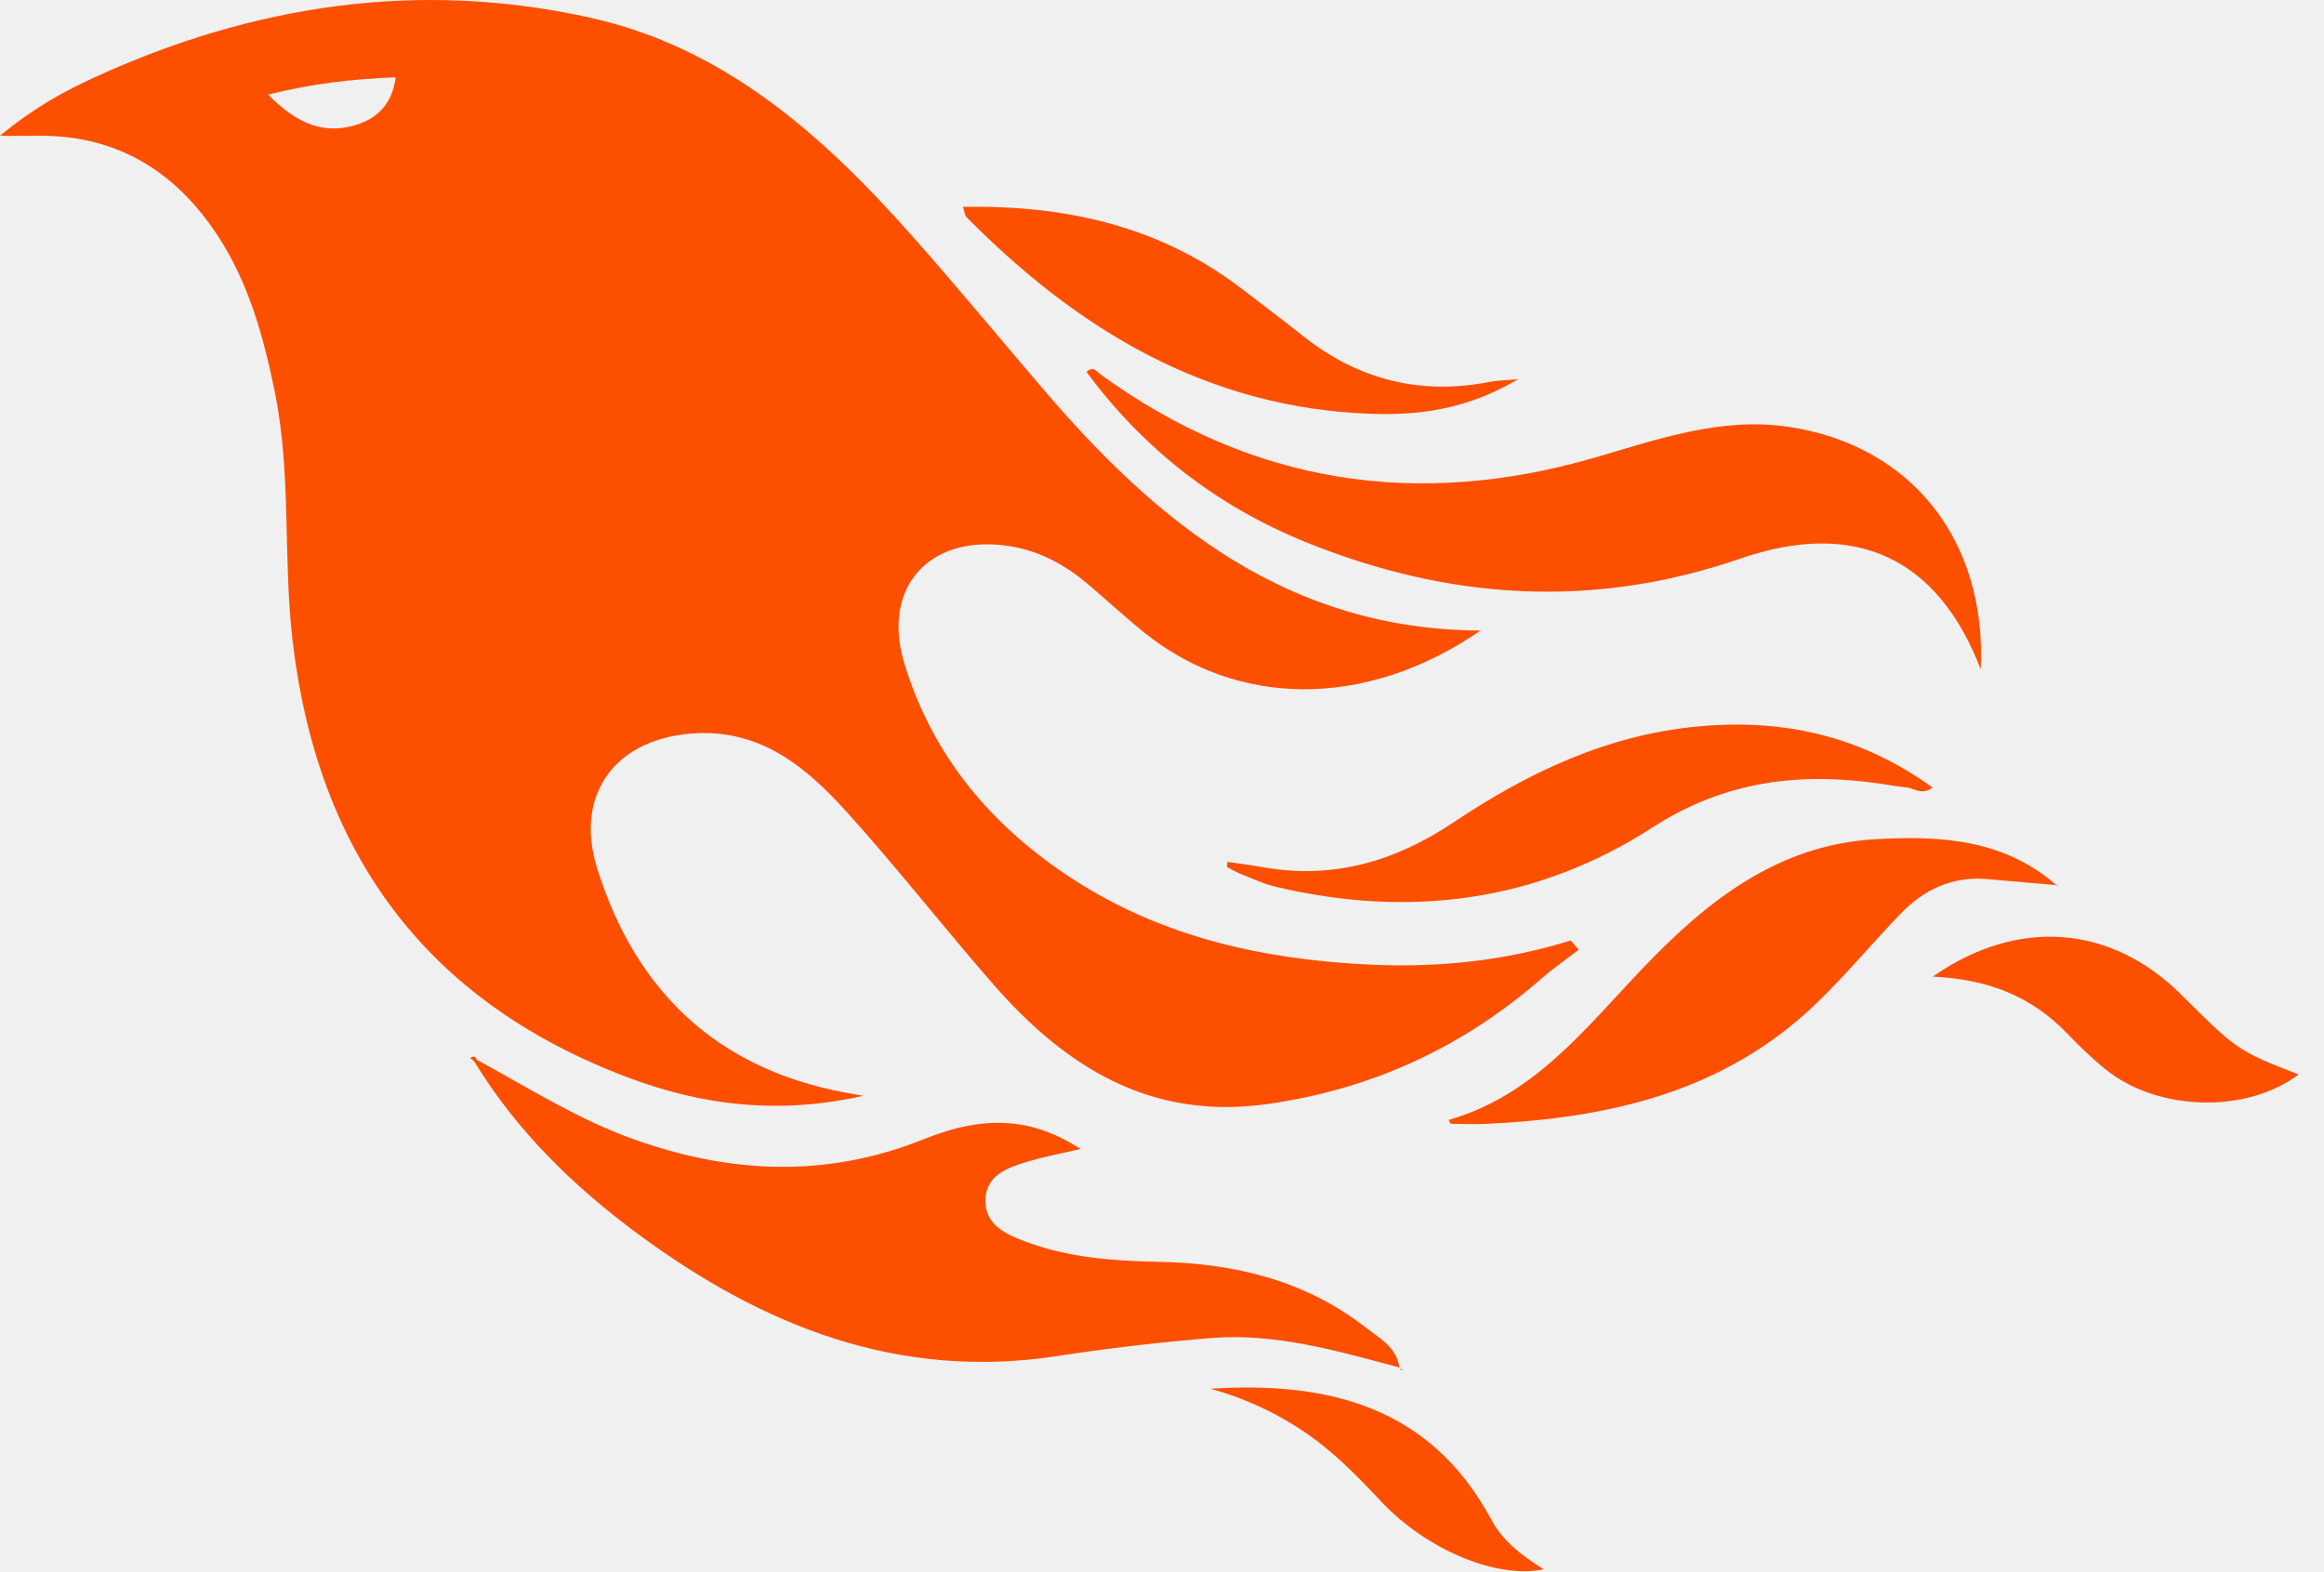
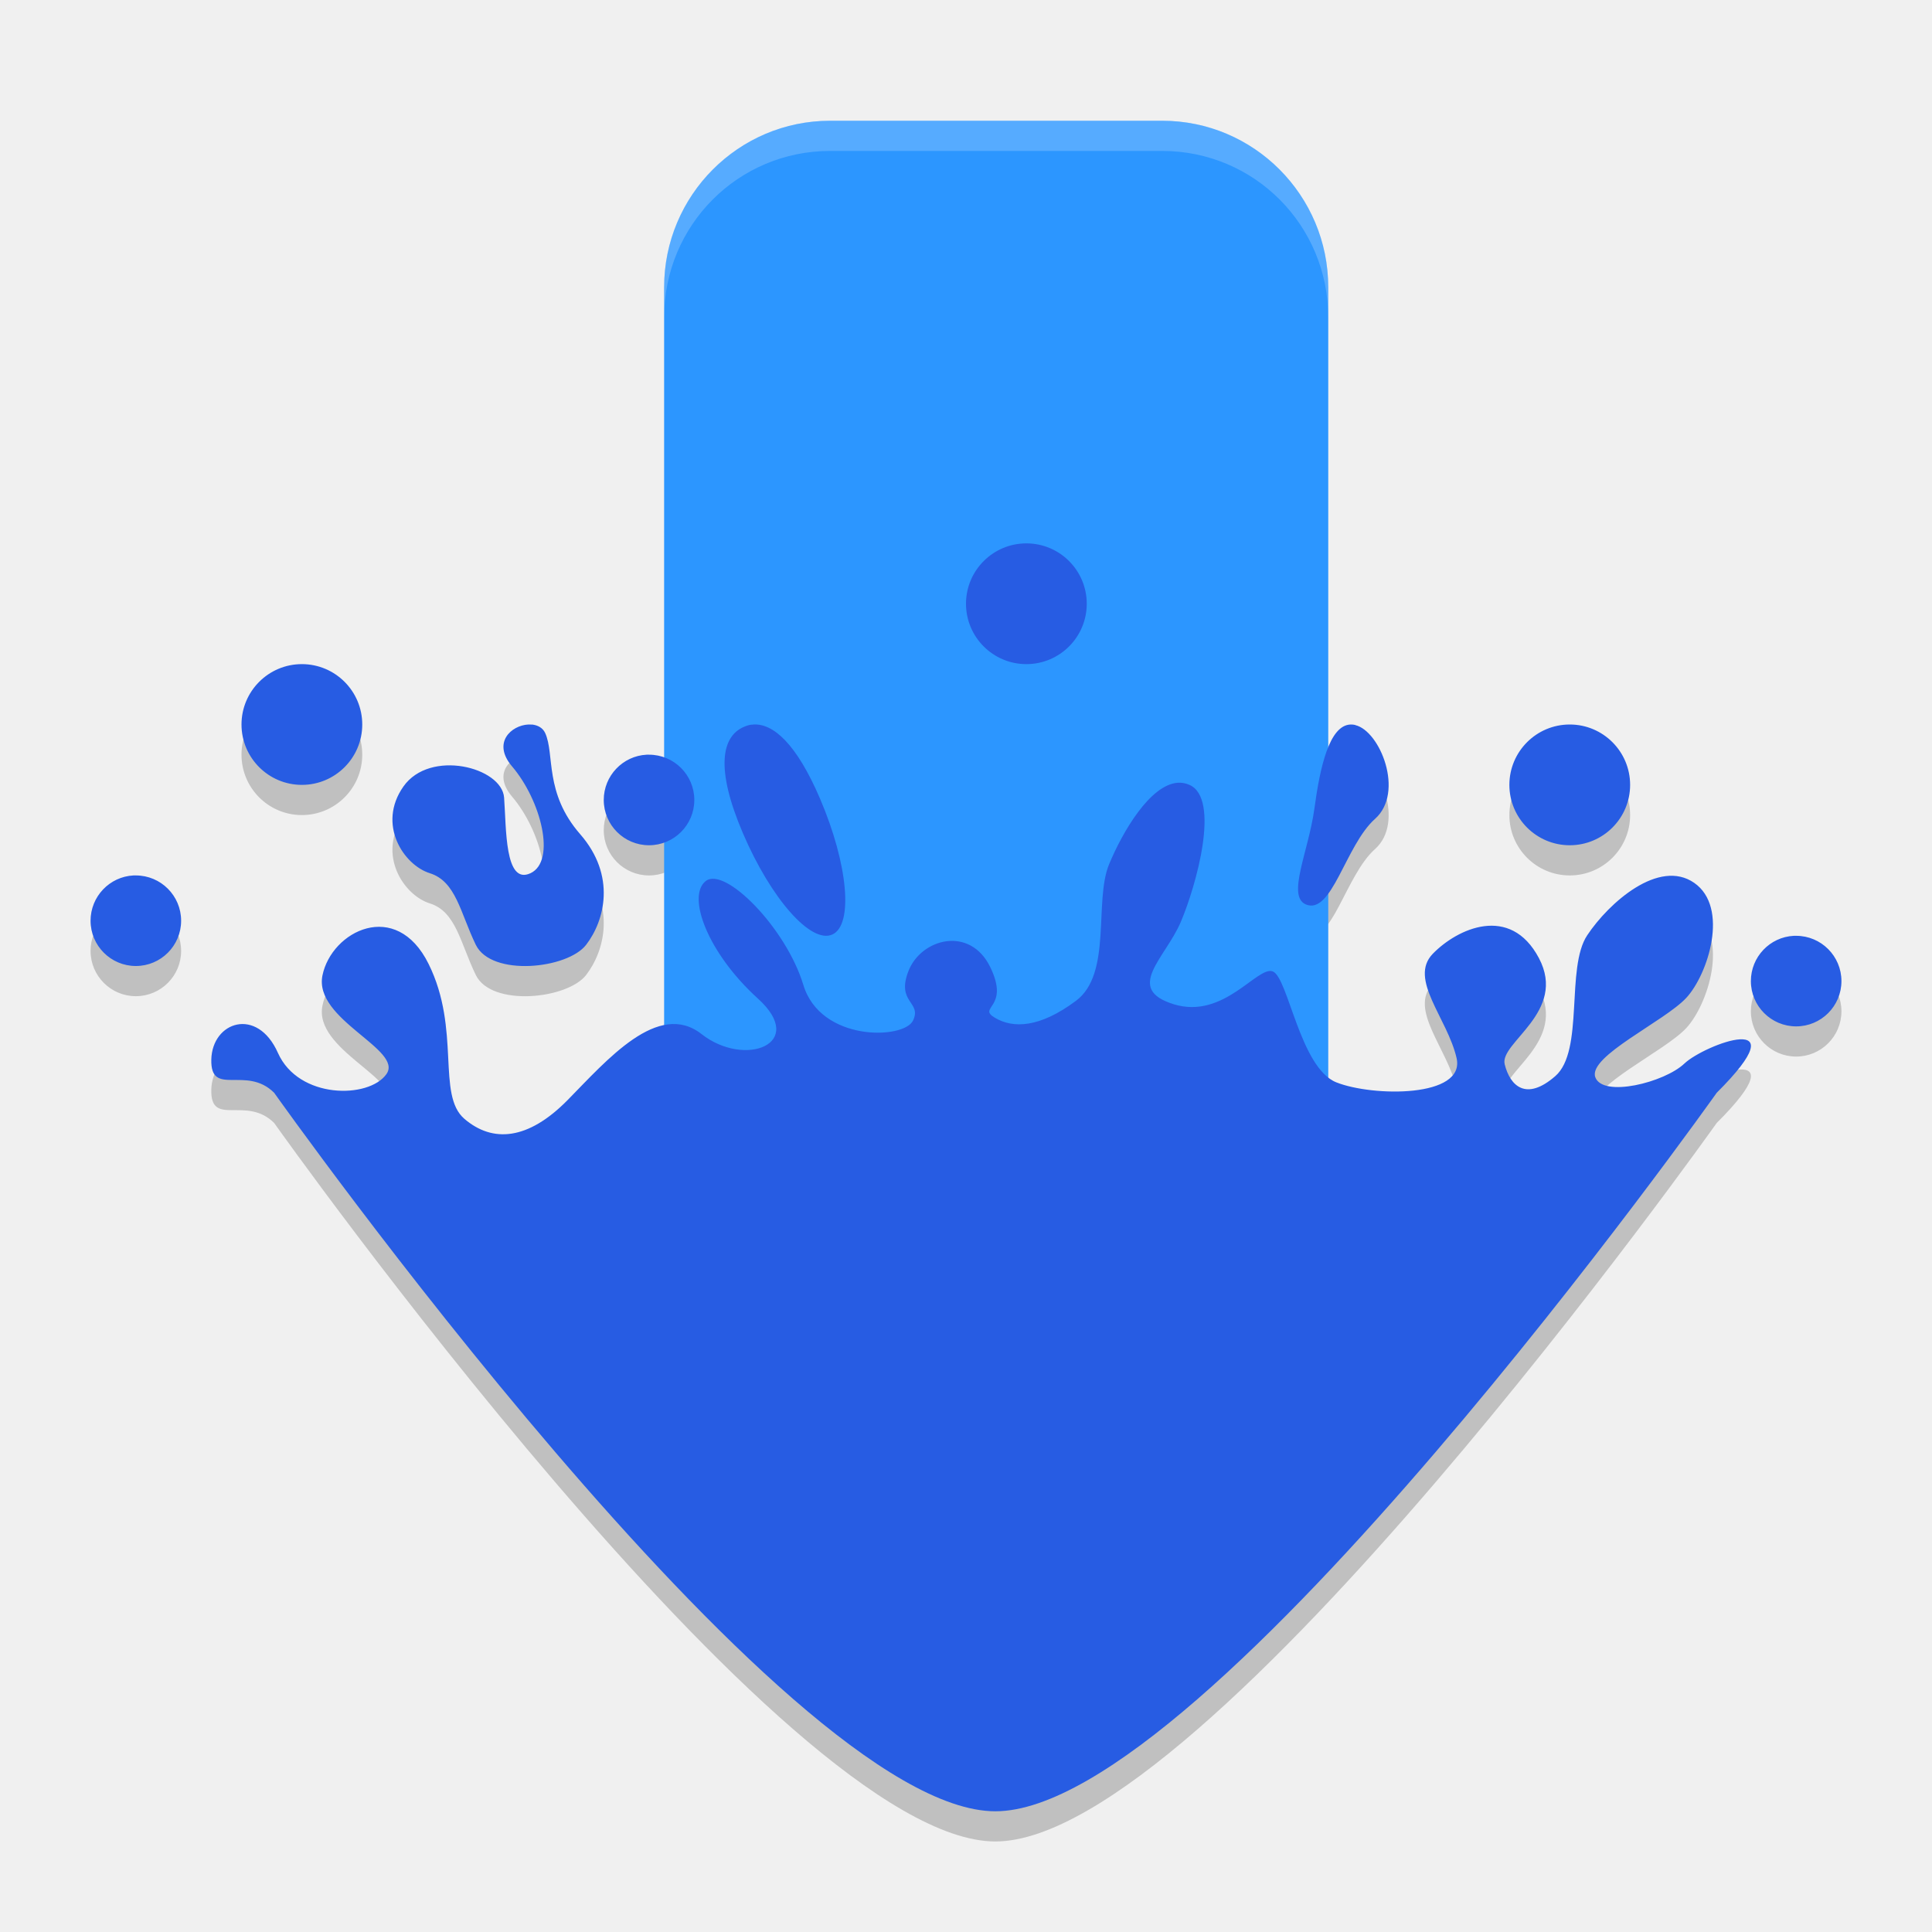
- <svg xmlns="http://www.w3.org/2000/svg" viewBox="0 0 71 48" fill="currentColor" aria-hidden="true">
-   <path d="m26.371 33.477-.552-.1c-3.92-.729-6.397-3.1-7.57-6.829-.733-2.324.597-4.035 3.035-4.148 1.995-.092 3.362 1.055 4.57 2.39 1.557 1.72 2.984 3.558 4.514 5.305 2.202 2.515 4.797 4.134 8.347 3.634 3.183-.448 5.958-1.725 8.371-3.828.363-.316.761-.592 1.144-.886l-.241-.284c-2.027.63-4.093.841-6.205.735-3.195-.16-6.24-.828-8.964-2.582-2.486-1.601-4.319-3.746-5.19-6.611-.704-2.315.736-3.934 3.135-3.6.948.133 1.746.56 2.463 1.165.583.493 1.143 1.015 1.738 1.493 2.8 2.25 6.712 2.375 10.265-.068-5.842-.026-9.817-3.24-13.308-7.313-1.366-1.594-2.7-3.216-4.095-4.785-2.698-3.036-5.692-5.71-9.79-6.623C12.8-.623 7.745.14 2.893 2.361 1.926 2.804.997 3.319 0 4.149c.494 0 .763.006 1.032 0 2.446-.064 4.28 1.023 5.602 3.024.962 1.457 1.415 3.104 1.761 4.798.513 2.515.247 5.078.544 7.605.761 6.494 4.08 11.026 10.26 13.346 2.267.852 4.591 1.135 7.172.555ZM10.751 3.852c-.976.246-1.756-.148-2.56-.962 1.377-.343 2.592-.476 3.897-.528-.107.848-.607 1.306-1.336 1.49Zm32.002 37.924c-.085-.626-.62-.901-1.04-1.228-1.857-1.446-4.03-1.958-6.333-2-1.375-.026-2.735-.128-4.031-.61-.595-.22-1.26-.505-1.244-1.272.015-.78.693-1 1.31-1.184.505-.15 1.026-.247 1.6-.382-1.46-.936-2.886-1.065-4.787-.3-2.993 1.202-5.943 1.06-8.926-.017-1.684-.608-3.179-1.563-4.735-2.408l-.043.03a2.96 2.96 0 0 0 .04-.029c-.038-.117-.107-.12-.197-.054l.122.107c1.29 2.115 3.034 3.817 5.004 5.271 3.793 2.8 7.936 4.471 12.784 3.73A66.714 66.714 0 0 1 37 40.877c1.98-.16 3.866.398 5.753.899Zm-9.14-30.345c-.105-.076-.206-.266-.42-.069 1.745 2.36 3.985 4.098 6.683 5.193 4.354 1.767 8.773 2.07 13.293.51 3.51-1.21 6.033-.028 7.343 3.38.19-3.955-2.137-6.837-5.843-7.401-2.084-.318-4.01.373-5.962.94-5.434 1.575-10.485.798-15.094-2.553Zm27.085 15.425c.708.059 1.416.123 2.124.185-1.6-1.405-3.55-1.517-5.523-1.404-3.003.17-5.167 1.903-7.14 3.972-1.739 1.824-3.31 3.87-5.903 4.604.043.078.054.117.066.117.35.005.699.021 1.047.005 3.768-.17 7.317-.965 10.14-3.7.89-.86 1.685-1.817 2.544-2.71.716-.746 1.584-1.159 2.645-1.07Zm-8.753-4.67c-2.812.246-5.254 1.409-7.548 2.943-1.766 1.18-3.654 1.738-5.776 1.37-.374-.066-.75-.114-1.124-.17l-.013.156c.135.07.265.151.405.207.354.14.702.308 1.07.395 4.083.971 7.992.474 11.516-1.803 2.221-1.435 4.521-1.707 7.013-1.336.252.038.503.083.756.107.234.022.479.255.795.003-2.179-1.574-4.526-2.096-7.094-1.872Zm-10.049-9.544c1.475.051 2.943-.142 4.486-1.059-.452.04-.643.04-.827.076-2.126.424-4.033-.04-5.733-1.383-.623-.493-1.257-.974-1.889-1.457-2.503-1.914-5.374-2.555-8.514-2.5.05.154.054.26.108.315 3.417 3.455 7.371 5.836 12.369 6.008Zm24.727 17.731c-2.114-2.097-4.952-2.367-7.578-.537 1.738.078 3.043.632 4.101 1.728.374.388.763.768 1.182 1.106 1.6 1.29 4.311 1.352 5.896.155-1.861-.726-1.861-.726-3.601-2.452Zm-21.058 16.06c-1.858-3.46-4.981-4.24-8.59-4.008a9.667 9.667 0 0 1 2.977 1.39c.84.586 1.547 1.311 2.243 2.055 1.38 1.473 3.534 2.376 4.962 2.07-.656-.412-1.238-.848-1.592-1.507Zm17.29-19.32c0-.023.001-.045.003-.068l-.006.006.006-.006-.036-.004.021.018.012.053Zm-20 14.744a7.61 7.61 0 0 0-.072-.041.127.127 0 0 0 .015.043c.005.008.038 0 .058-.002Zm-.072-.041-.008-.034-.008.01.008-.01-.022-.006.005.026.024.014Z" fill="#FD4F00" />
+ <svg xmlns="http://www.w3.org/2000/svg" width="64" height="64" version="1.1">
+   <path style="opacity:0.2" d="m 34,19 c -1.104,0 -2,0.896 -2,2 0,1.104 0.896,2 2,2 1.104,0 2,-0.896 2,-2 0,-1.104 -0.896,-2 -2,-2 z m -24,4 c -1.104,0 -2,0.896 -2,2 0,1.104 0.896,2 2,2 1.104,0 2,-0.896 2,-2 0,-1.104 -0.896,-2 -2,-2 z m 7.504,2 c -0.561,0.026 -1.215,0.599 -0.539,1.391 0.96,1.127 1.465,3.133 0.609,3.535 -0.86,0.402 -0.799,-1.495 -0.875,-2.504 -0.075,-1.009 -2.457,-1.618 -3.336,-0.367 -0.879,1.251 0.005,2.599 0.875,2.871 0.87,0.274 1.006,1.303 1.523,2.371 0.519,1.068 3.041,0.801 3.656,0 C 20.033,31.496 20.417,30.006 19.219,28.633 18.02,27.259 18.382,25.982 18.059,25.281 17.978,25.106 17.807,25.018 17.613,25 v 0.004 C 17.577,25.001 17.541,24.998 17.504,25 Z m 7.457,0 c -0.021,0.001 -0.042,0.005 -0.062,0.008 v -0.004 c -0.094,0.011 -0.185,0.042 -0.273,0.082 -0.706,0.317 -0.944,1.347 -0.016,3.516 0.93,2.169 2.255,3.673 2.961,3.355 0.706,-0.317 0.522,-2.331 -0.406,-4.5 C 26.377,25.618 25.607,24.964 24.961,25 Z m 19.785,0 c -0.715,0.016 -1.022,1.436 -1.203,2.773 -0.193,1.427 -0.921,2.898 -0.293,3.184 0.871,0.38 1.317,-1.957 2.301,-2.832 0.984,-0.876 0.165,-2.915 -0.656,-3.105 v -0.004 c -0.051,-0.012 -0.101,-0.017 -0.148,-0.016 z M 52,25 c -1.104,0 -2,0.896 -2,2 0,1.104 0.896,2 2,2 1.104,0 2,-0.896 2,-2 0,-1.104 -0.896,-2 -2,-2 z M 21.422,26 C 20.63,26.04 20,26.698 20,27.5 20,28.328 20.672,29 21.5,29 22.328,29 23,28.328 23,27.5 23,26.672 22.328,26 21.5,26 c -0.026,0 -0.053,-0.001 -0.078,0 z m 17.59,0.93 c -0.914,0.067 -1.823,1.619 -2.27,2.695 -0.512,1.229 0.107,3.629 -1.098,4.527 -1.204,0.9 -2.086,0.922 -2.688,0.562 -0.602,-0.36 0.516,-0.313 -0.156,-1.684 -0.673,-1.371 -2.281,-0.939 -2.703,0.129 -0.422,1.068 0.451,1.018 0.148,1.648 -0.301,0.63 -3.061,0.71 -3.633,-1.18 -0.572,-1.89 -2.606,-3.947 -3.238,-3.438 -0.632,0.51 0.075,2.387 1.73,3.887 1.656,1.499 -0.424,2.308 -1.863,1.18 -1.439,-1.13 -3.132,0.858 -4.441,2.188 -1.311,1.329 -2.481,1.418 -3.414,0.621 -0.932,-0.795 -0.111,-2.957 -1.188,-5.133 -1.075,-2.176 -3.215,-1.091 -3.516,0.379 -0.301,1.47 2.699,2.457 2.117,3.273 C 12.219,37.402 9.893,37.417 9.207,35.879 8.523,34.34 7.03,34.839 7,36.098 c -0.03,1.26 1.157,0.18 2.082,1.102 0,0 16.862,23.801 23.891,23.801 7.029,0 23.895,-23.801 23.895,-23.801 2.811,-2.8 -0.407,-1.599 -1.07,-0.969 -0.662,0.63 -2.711,1.139 -2.953,0.449 -0.24,-0.69 2.293,-1.845 3.016,-2.625 0.722,-0.78 1.43,-2.997 0.262,-3.809 -1.168,-0.812 -2.825,0.655 -3.543,1.734 -0.722,1.079 -0.094,3.828 -1.059,4.668 -0.964,0.84 -1.496,0.329 -1.676,-0.391 -0.181,-0.72 2.081,-1.729 1.133,-3.52 -0.95,-1.791 -2.703,-0.979 -3.516,-0.141 -0.812,0.84 0.487,2.133 0.789,3.453 0.301,1.32 -2.78,1.285 -3.984,0.805 -1.204,-0.48 -1.598,-3.495 -2.109,-3.676 -0.512,-0.181 -1.616,1.599 -3.273,1.09 -1.656,-0.51 -0.281,-1.527 0.23,-2.727 C 39.625,30.343 40.437,27.454 39.402,27 39.273,26.943 39.141,26.92 39.012,26.93 Z M 4.422,30 C 3.63,30.04 3,30.698 3,31.5 3,32.328 3.672,33 4.5,33 5.328,33 6,32.328 6,31.5 6,30.672 5.328,30 4.5,30 4.474,30 4.447,29.999 4.422,30 Z m 55,2 C 58.63,32.04 58,32.698 58,33.5 58,34.328 58.672,35 59.5,35 60.328,35 61,34.328 61,33.5 61,32.672 60.328,32 59.5,32 c -0.026,0 -0.053,-0.001 -0.078,0 z" />
+   <rect style="fill:#2c96ff" width="22" height="40" x="22" y="4" rx="5.5" ry="5.517" />
+   <path style="fill:#275ce3" d="m 34,18 c -1.104,0 -2,0.896 -2,2 0,1.104 0.896,2 2,2 1.104,0 2,-0.896 2,-2 0,-1.104 -0.896,-2 -2,-2 z m -24,4 c -1.104,0 -2,0.896 -2,2 0,1.104 0.896,2 2,2 1.104,0 2,-0.896 2,-2 0,-1.104 -0.896,-2 -2,-2 z m 7.504,2 c -0.561,0.026 -1.215,0.599 -0.539,1.391 0.96,1.127 1.465,3.133 0.609,3.535 -0.86,0.402 -0.799,-1.495 -0.875,-2.504 -0.075,-1.009 -2.457,-1.618 -3.336,-0.367 -0.879,1.251 0.005,2.599 0.875,2.871 0.87,0.274 1.006,1.303 1.523,2.371 0.519,1.068 3.041,0.801 3.656,0 C 20.033,30.496 20.417,29.006 19.219,27.633 18.02,26.259 18.382,24.982 18.059,24.281 17.978,24.106 17.807,24.018 17.613,24 v 0.004 C 17.577,24.001 17.541,23.998 17.504,24 Z m 7.457,0 c -0.021,0.001 -0.042,0.005 -0.062,0.008 v -0.004 c -0.094,0.011 -0.185,0.042 -0.273,0.082 -0.706,0.317 -0.944,1.347 -0.016,3.516 0.93,2.169 2.255,3.673 2.961,3.355 0.706,-0.317 0.522,-2.331 -0.406,-4.5 C 26.377,24.618 25.607,23.964 24.961,24 Z m 19.785,0 c -0.715,0.016 -1.022,1.436 -1.203,2.773 -0.193,1.427 -0.921,2.898 -0.293,3.184 0.871,0.38 1.317,-1.957 2.301,-2.832 0.984,-0.876 0.165,-2.915 -0.656,-3.105 v -0.004 c -0.051,-0.012 -0.101,-0.017 -0.148,-0.016 z M 52,24 c -1.104,0 -2,0.896 -2,2 0,1.104 0.896,2 2,2 1.104,0 2,-0.896 2,-2 0,-1.104 -0.896,-2 -2,-2 z M 21.422,25 C 20.63,25.04 20,25.698 20,26.5 20,27.328 20.672,28 21.5,28 22.328,28 23,27.328 23,26.5 23,25.672 22.328,25 21.5,25 c -0.026,0 -0.053,-0.001 -0.078,0 z m 17.59,0.93 c -0.914,0.067 -1.823,1.619 -2.27,2.695 -0.512,1.229 0.107,3.629 -1.098,4.527 -1.204,0.9 -2.086,0.922 -2.688,0.562 -0.602,-0.36 0.516,-0.313 -0.156,-1.684 -0.673,-1.371 -2.281,-0.939 -2.703,0.129 -0.422,1.068 0.451,1.018 0.148,1.648 -0.301,0.63 -3.061,0.71 -3.633,-1.18 -0.572,-1.89 -2.606,-3.947 -3.238,-3.438 -0.632,0.51 0.075,2.387 1.73,3.887 1.656,1.499 -0.424,2.308 -1.863,1.18 -1.439,-1.13 -3.132,0.858 -4.441,2.188 -1.311,1.329 -2.481,1.418 -3.414,0.621 -0.932,-0.795 -0.111,-2.957 -1.188,-5.133 -1.075,-2.176 -3.215,-1.091 -3.516,0.379 -0.301,1.47 2.699,2.457 2.117,3.273 C 12.219,36.402 9.893,36.417 9.207,34.879 8.523,33.34 7.03,33.839 7,35.098 c -0.03,1.26 1.157,0.18 2.082,1.102 0,0 16.862,23.801 23.891,23.801 7.029,0 23.895,-23.801 23.895,-23.801 2.811,-2.8 -0.407,-1.599 -1.07,-0.969 -0.662,0.63 -2.711,1.139 -2.953,0.449 -0.24,-0.69 2.293,-1.845 3.016,-2.625 0.722,-0.78 1.43,-2.997 0.262,-3.809 -1.168,-0.812 -2.825,0.655 -3.543,1.734 -0.722,1.079 -0.094,3.828 -1.059,4.668 -0.964,0.84 -1.496,0.329 -1.676,-0.391 -0.181,-0.72 2.081,-1.729 1.133,-3.52 -0.95,-1.791 -2.703,-0.979 -3.516,-0.141 -0.812,0.84 0.487,2.133 0.789,3.453 0.301,1.32 -2.78,1.285 -3.984,0.805 -1.204,-0.48 -1.598,-3.495 -2.109,-3.676 -0.512,-0.181 -1.616,1.599 -3.273,1.09 -1.656,-0.51 -0.281,-1.527 0.23,-2.727 C 39.625,29.343 40.437,26.454 39.402,26 39.273,25.943 39.141,25.92 39.012,25.93 Z M 4.422,29 C 3.63,29.04 3,29.698 3,30.5 3,31.328 3.672,32 4.5,32 5.328,32 6,31.328 6,30.5 6,29.672 5.328,29 4.5,29 4.474,29 4.447,28.999 4.422,29 Z m 55,2 C 58.63,31.04 58,31.698 58,32.5 58,33.328 58.672,34 59.5,34 60.328,34 61,33.328 61,32.5 61,31.672 60.328,31 59.5,31 c -0.026,0 -0.053,-0.001 -0.078,0 z" />
+   <path style="opacity:0.2;fill:#ffffff" d="M 27.5 4 C 24.453 4 22 6.459 22 9.516 L 22 10.516 C 22 7.459 24.453 5 27.5 5 L 38.5 5 C 41.547 5 44 7.459 44 10.516 L 44 9.516 C 44 6.459 41.547 4 38.5 4 L 27.5 4 z" />
</svg>
